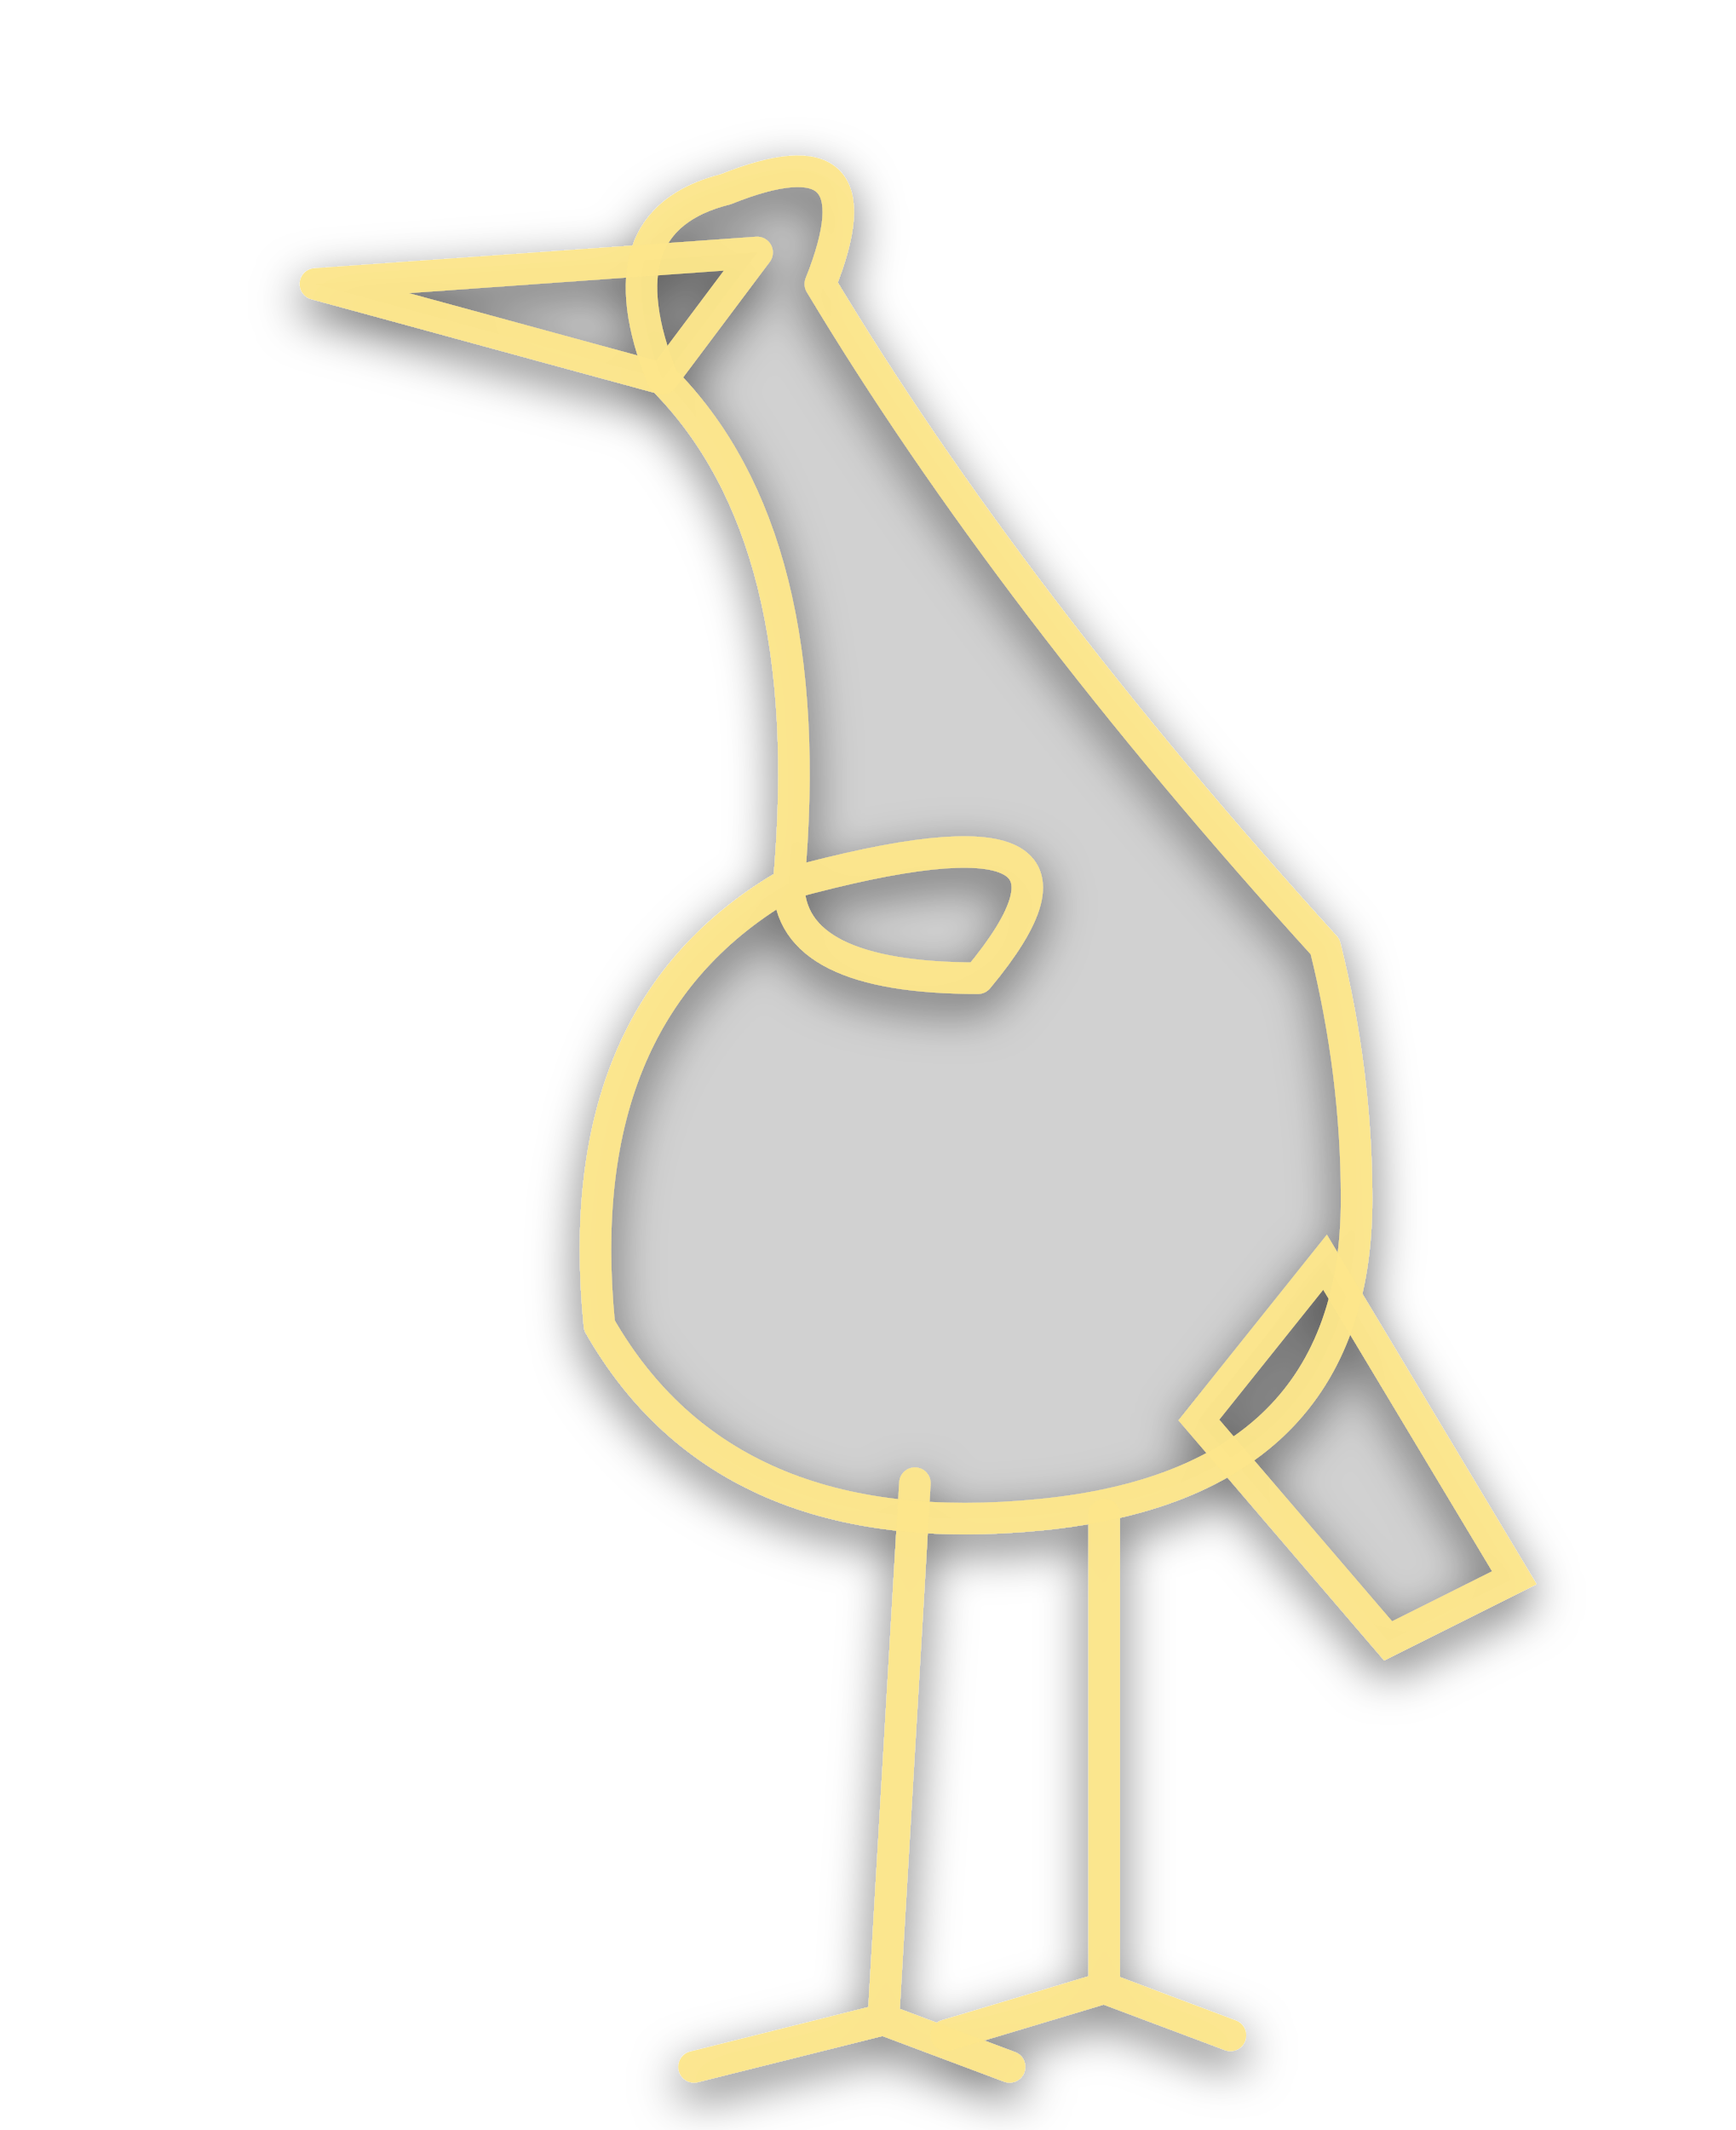
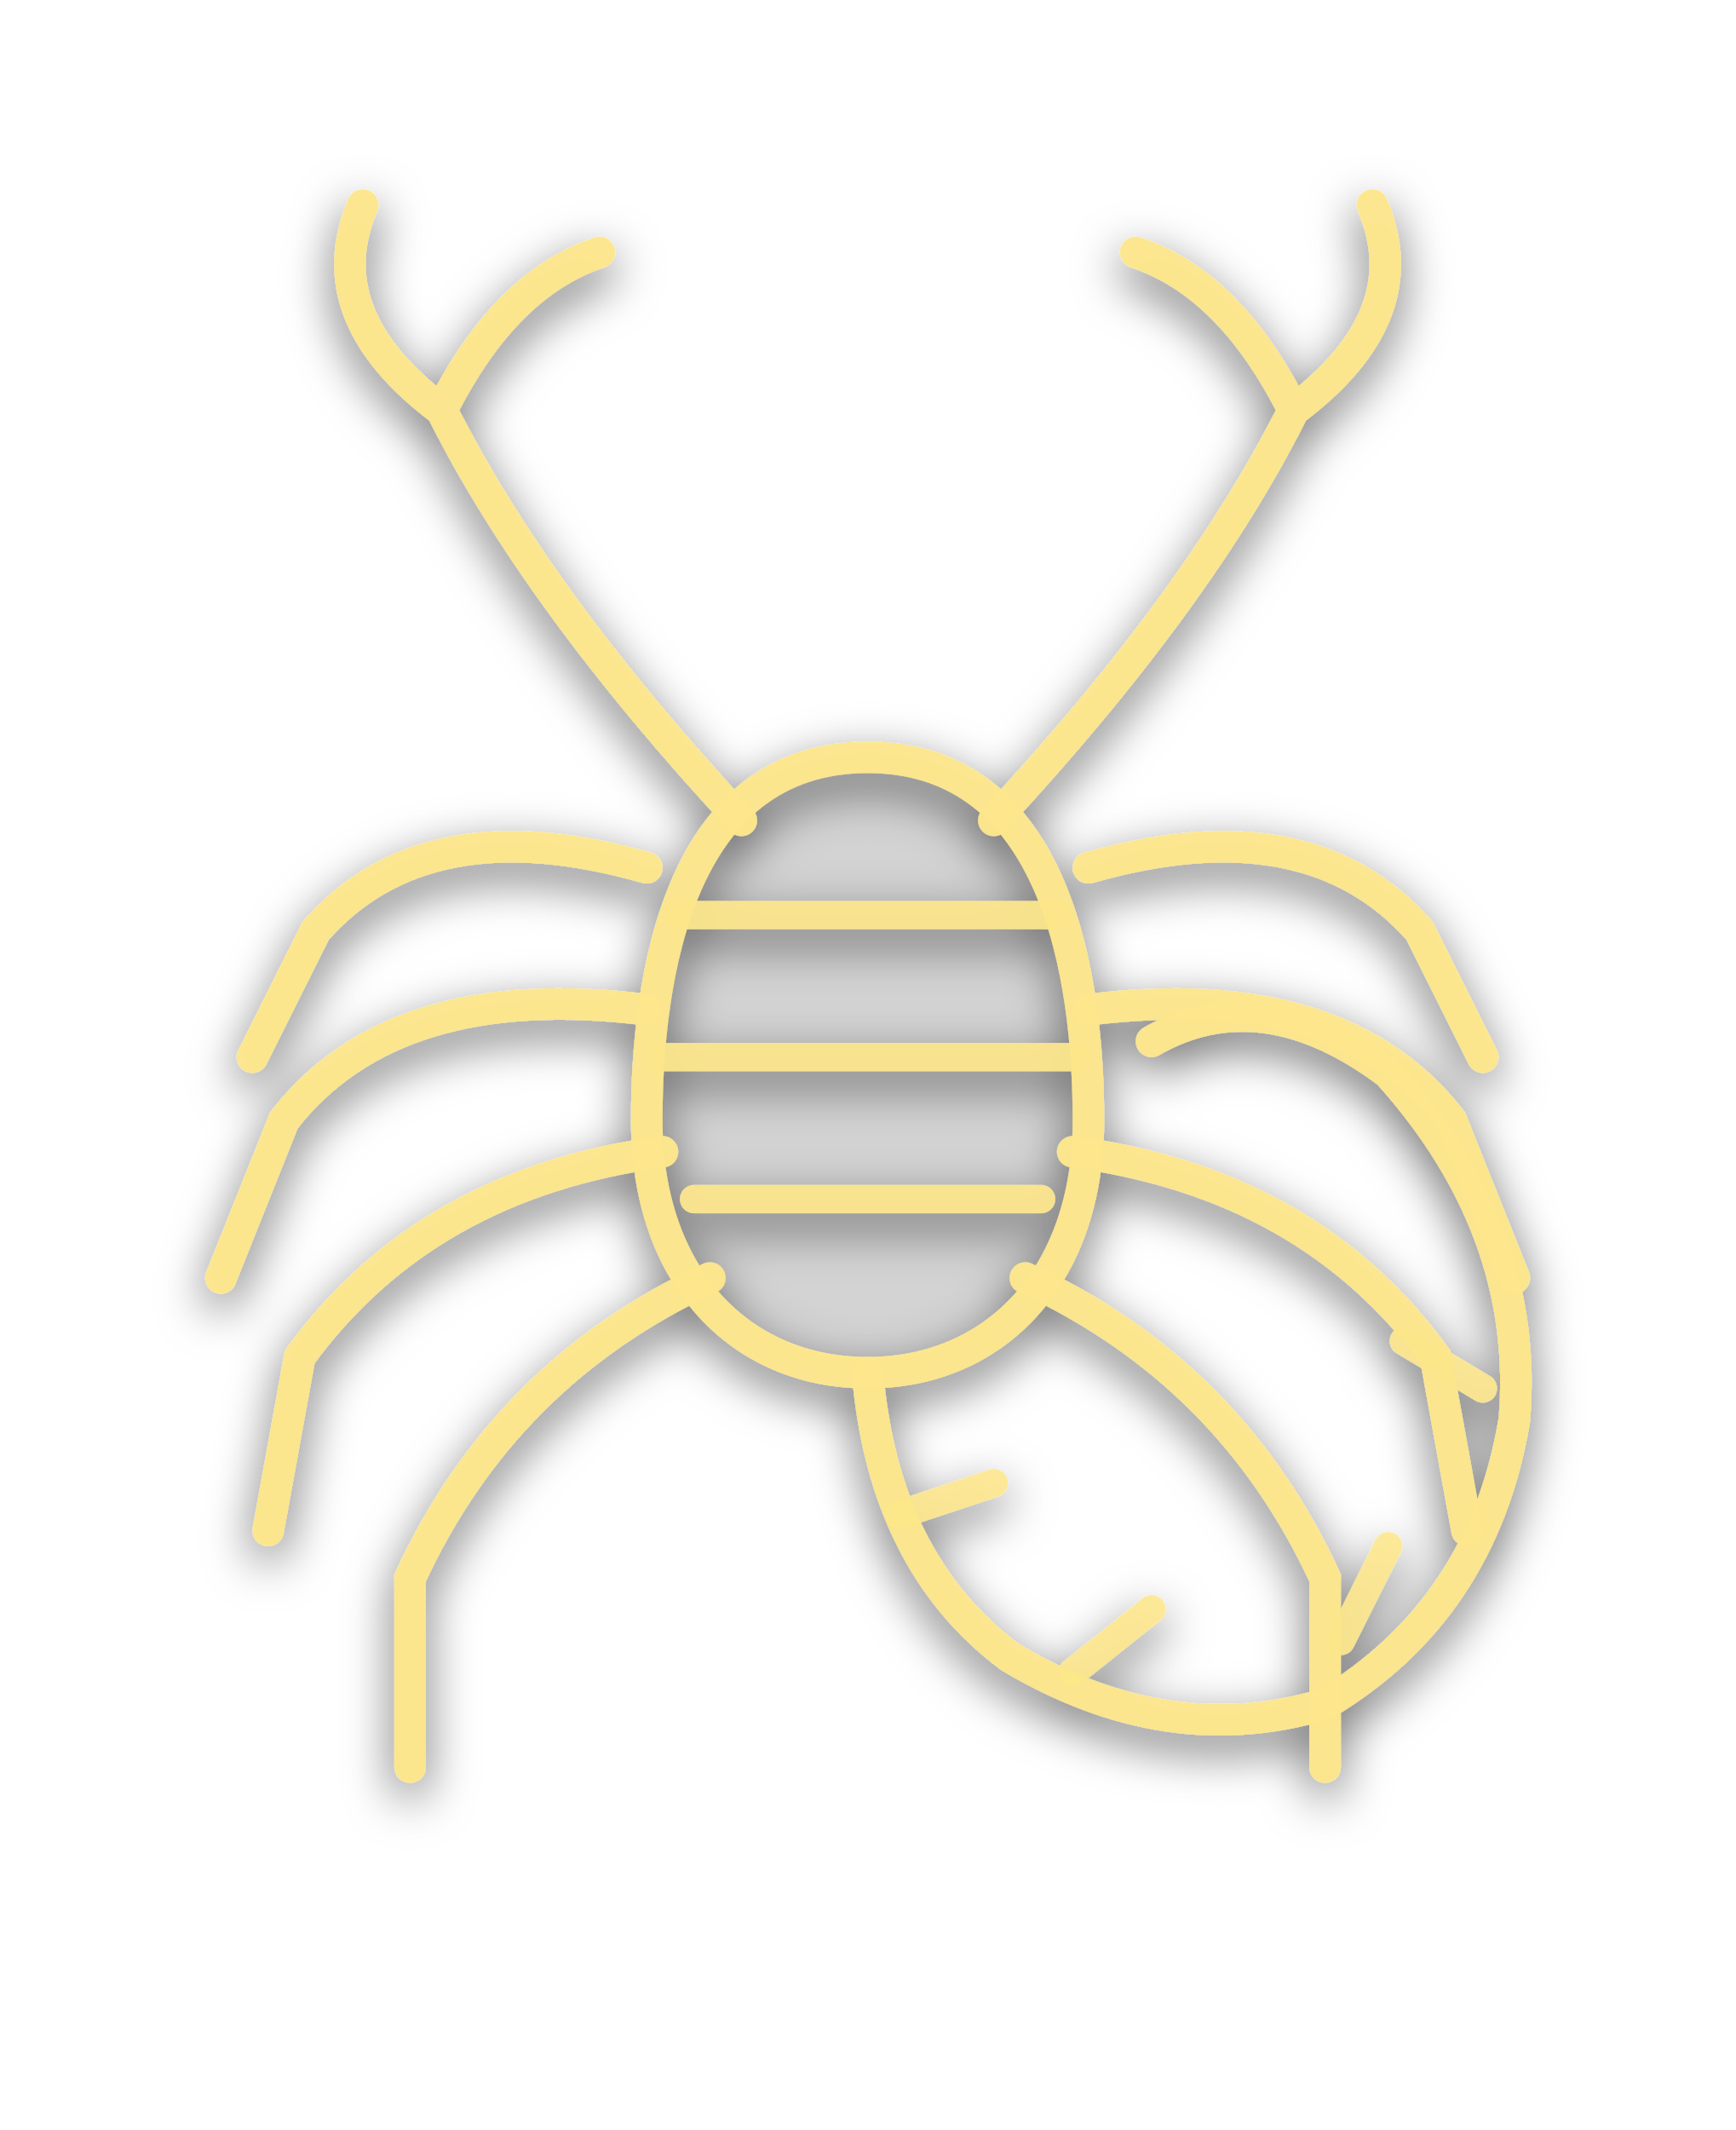
<svg xmlns="http://www.w3.org/2000/svg" viewBox="0 0 110 135" width="110" height="135">
  <defs>
-     <filter id="socketCraneGlowR" x="-10%" y="-10%" width="120%" height="120%">
+     <filter id="socketScorpionGlowR" x="-10%" y="-10%" width="120%" height="120%">
      <feDropShadow dx="0" dy="1" stdDeviation="1.5" flood-color="#000000" flood-opacity="0.6" />
    </filter>
  </defs>
-   <g filter="url(#socketCraneGlowR)">
-     <path d="M 48 16 L 20 18 L 42 24 Z" fill="rgba(0,0,0,0.12)" />
-     <path d="M 52 18 Q 56 8 46 12 Q 38 14 42 24 Q 52 34 50 56 Q 50 62 62 62 Q 72 50 50 56 Q 36 64 38 84 Q 46 98 66 96 Q 86 94 86 76 Q 86 68 84 60 Q 64 38 52 18 Z" fill="rgba(0,0,0,0.12)" />
-     <path d="M 84 80 L 96 100 L 88 104 L 76 90 Z" fill="rgba(0,0,0,0.12)" />
-     <path d="M 48 16 L 20 18 L 42 24 Z" fill="none" stroke="#FDE68A" stroke-width="2" stroke-linejoin="round" stroke-linecap="round" opacity="0.95" />
-     <path d="M 52 18 Q 56 8 46 12 Q 38 14 42 24 Q 52 34 50 56 Q 50 62 62 62 Q 72 50 50 56 Q 36 64 38 84 Q 46 98 66 96 Q 86 94 86 76 Q 86 68 84 60 Q 64 38 52 18 Z" fill="none" stroke="#FDE68A" stroke-width="2" stroke-linejoin="round" stroke-linecap="round" opacity="0.95" />
-     <path d="M 84 80 L 96 100 L 88 104 L 76 90 Z" fill="none" stroke="#FDE68A" stroke-width="2" stroke-linecap="round" opacity="0.95" />
-     <path d="M 58 94 L 56 128 L 44 131 M 56 128 L 64 131" stroke="#FDE68A" stroke-width="2" stroke-linecap="round" fill="none" opacity="0.95" />
-     <path d="M 70 96 L 70 126 L 60 129 M 70 126 L 78 129" stroke="#FDE68A" stroke-width="2" stroke-linecap="round" fill="none" opacity="0.95" />
+   <g filter="url(#socketScorpionGlowR)">
+     <path d="M 55 48 C 43 48 41 62 41 71 C 41 81 47 87 55 87 C 63 87 69 81 69 71 C 69 62 67 48 55 48 Z" fill="rgba(0,0,0,0.12)" stroke="#FDE68A" stroke-width="2" stroke-linejoin="round" stroke-linecap="round" opacity="0.95" />
+     <path d="M 43 58 L 67 58 M 42 67 L 68 67 M 44 76 L 66 76" stroke="#FDE68A" stroke-width="1.8" stroke-linecap="round" opacity="0.9" />
+     <path d="M 47 52 Q 34 38 28 26 M 28 26 Q 20 20 23 13 M 28 26 Q 32 18 38 16" fill="none" stroke="#FDE68A" stroke-width="2" stroke-linecap="round" opacity="0.95" />
+     <path d="M 63 52 Q 76 38 82 26 M 82 26 Q 90 20 87 13 M 82 26 Q 78 18 72 16" fill="none" stroke="#FDE68A" stroke-width="2" stroke-linecap="round" opacity="0.95" />
+     <path d="M 55 87 Q 56 99 64 105 Q 74 111 84 108 Q 94 102 96 90 Q 97 78 88 68 Q 80 62 73 66" fill="none" stroke="#FDE68A" stroke-width="2" stroke-linecap="round" opacity="0.95" />
+     <path d="M 57 96 L 63 94 M 68 106 L 73 102 M 85 104 L 88 98 M 94 88 L 89 85" stroke="#FDE68A" stroke-width="1.8" stroke-linecap="round" opacity="0.85" />
+     <path d="M 41 55 Q 27 51 20 59 L 16 67 M 69 55 Q 83 51 90 59 L 94 67" fill="none" stroke="#FDE68A" stroke-width="2" stroke-linecap="round" opacity="0.95" />
+     <path d="M 41 64 Q 25 62 18 71 L 14 81 M 69 64 Q 85 62 92 71 L 96 81" fill="none" stroke="#FDE68A" stroke-width="2" stroke-linecap="round" opacity="0.95" />
+     <path d="M 42 73 Q 27 75 19 86 L 17 97 M 68 73 Q 83 75 91 86 L 93 97" fill="none" stroke="#FDE68A" stroke-width="2" stroke-linecap="round" opacity="0.95" />
+     <path d="M 45 81 Q 32 87 26 100 L 26 112 M 65 81 Q 78 87 84 100 L 84 112" fill="none" stroke="#FDE68A" stroke-width="2" stroke-linecap="round" opacity="0.95" />
  </g>
</svg>
